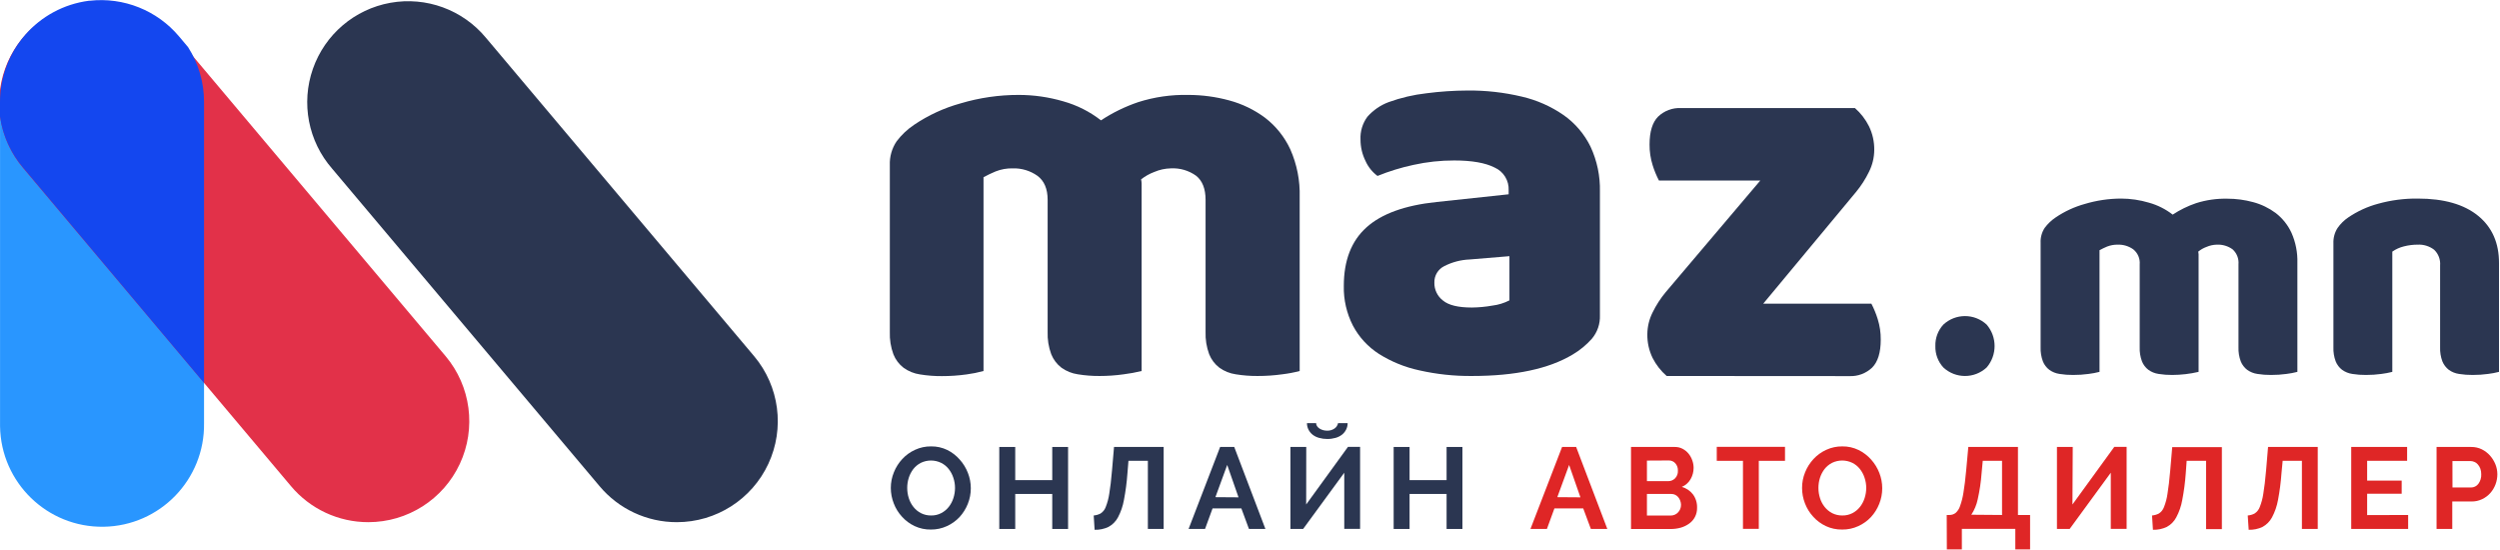
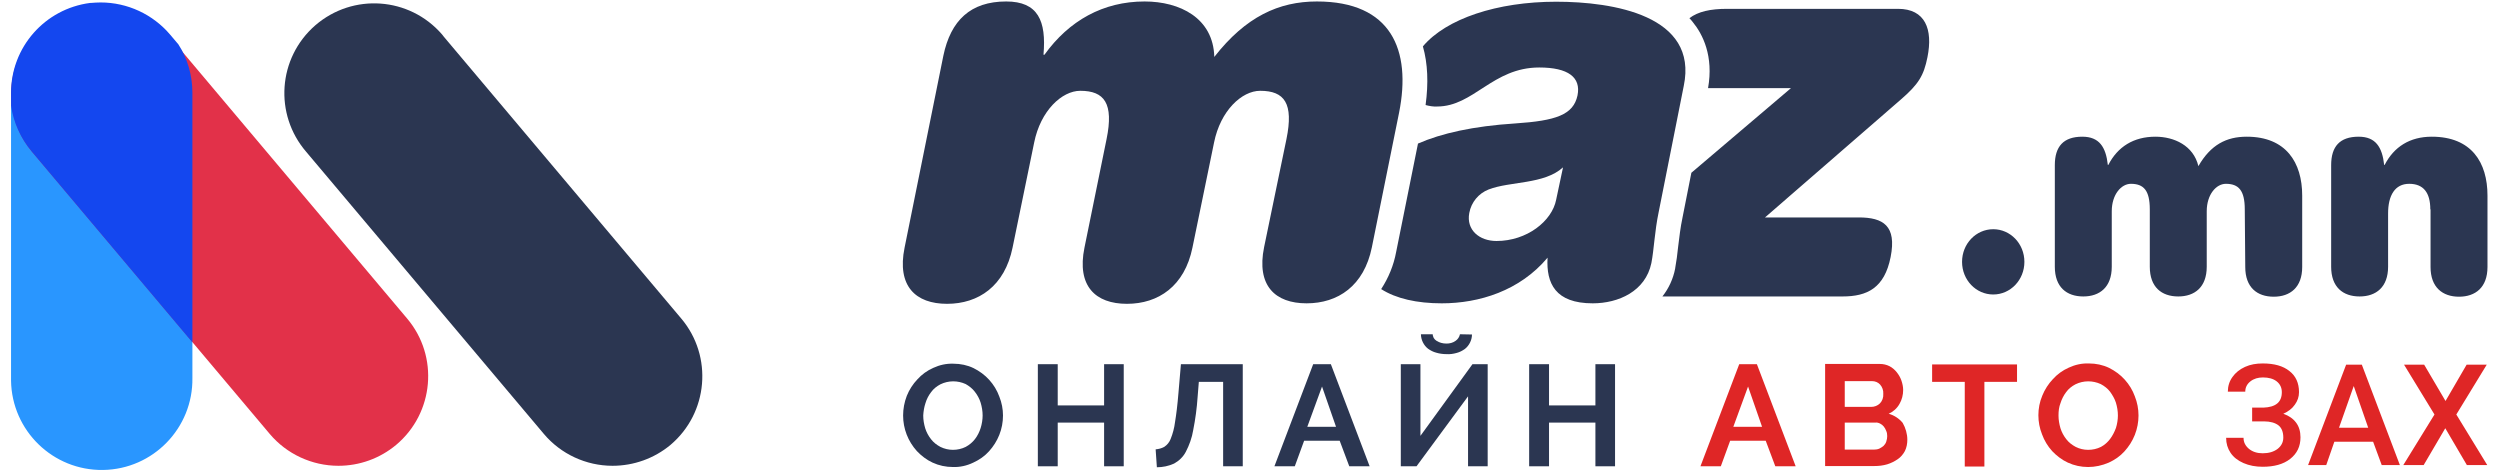
- <svg xmlns="http://www.w3.org/2000/svg" viewBox="0 0 607.6 133.53">
-   <defs>
-     <style>.cls-1{fill:#225da9;}.cls-2{fill:#2996ff;}.cls-3{fill:#e23149;}.cls-4{fill:#2b3651;}.cls-5{fill:#1447ef;}.cls-6{isolation:isolate;}.cls-7{fill:#df2626;}</style>
-   </defs>
-   <g id="Layer_2" data-name="Layer 2">
-     <g id="Layer_1-2" data-name="Layer 1">
-       <g id="Group_3689" data-name="Group 3689">
-         <path id="Path_2767" data-name="Path 2767" class="cls-1" d="M24.54.66A26.57,26.57,0,0,0,21.86.8a26.7,26.7,0,0,1,3-.17A24.53,24.53,0,0,1,45.52,12L43.36,9.43A24.46,24.46,0,0,0,24.54.66Z" />
-         <path id="Path_2768" data-name="Path 2768" class="cls-2" d="M49.61,92v10.84a24.8,24.8,0,1,1-49.6.76V27.29a24.76,24.76,0,0,0,5.55,12.4Z" />
-         <path id="Path_2769" data-name="Path 2769" class="cls-3" d="M89.56,126.91a24.51,24.51,0,0,1-18.82-8.77L5.75,41A24.55,24.55,0,1,1,43.35,9.43l65,77.14a24.55,24.55,0,0,1-18.79,40.34Z" />
-         <path id="Path_2770" data-name="Path 2770" class="cls-4" d="M164.57,126.91a24.48,24.48,0,0,1-18.81-8.77L80.76,41A24.55,24.55,0,1,1,118.14,9.17a2.75,2.75,0,0,1,.22.26l65,77.14a24.55,24.55,0,0,1-18.79,40.34Z" />
-         <path id="Path_2771" data-name="Path 2771" class="cls-5" d="M49.61,24.78V93.06l-44-52.3A24.56,24.56,0,0,1,0,28.37V24.78A24.82,24.82,0,0,1,21.64.18l.18,0A24.8,24.8,0,0,1,43.54,8.86l2.19,2.6A24.64,24.64,0,0,1,49.61,24.78Z" />
+ <svg xmlns="http://www.w3.org/2000/svg" version="1.1" id="Layer_1" x="0px" y="0px" viewBox="0 0 1018.7 191.5" style="enable-background:new 0 0 1018.7 191.5;" xml:space="preserve">
+   <style type="text/css">
+ 	.st0{fill:#225DA9;}
+ 	.st1{fill:#2996FF;}
+ 	.st2{fill:#E23149;}
+ 	.st3{fill:#2B3651;}
+ 	.st4{fill:#1447EF;}
+ 	.st5{fill:#DF2626;}
+ </style>
+   <g id="Group_3689_1_">
+     <path id="Path_2767_1_" class="st0" d="M41.1,1.8c-1.3,0-2.7,0.1-4,0.2c1.5-0.2,2.9-0.3,4.4-0.3c12.5,0,24.1,6.4,30.8,17l-3.2-3.8   C62.2,6.6,51.9,1.8,41.1,1.8z" />
+     <path id="Path_2768_1_" class="st1" d="M78.4,137.8V154c0.3,20.4-16,37.2-36.4,37.5c-20.4,0.3-37.2-16-37.5-36.4V41.5   c1,6.8,3.8,13.2,8.3,18.5L78.4,137.8z" />
+     <path id="Path_2769_1_" class="st2" d="M137.9,189.8c-10.8,0-21.1-4.8-28-13L13.1,61.9c-13-15.5-11-38.5,4.5-51.5s38.5-11,51.5,4.5   l96.8,114.9c13,15.4,11,38.5-4.5,51.5C154.8,186.8,146.5,189.8,137.9,189.8L137.9,189.8z" />
+     <path id="Path_2770_1_" class="st3" d="M249.6,189.8c-10.8,0-21.1-4.8-28-13L124.8,61.9c-13.2-15.3-11.6-38.3,3.7-51.6   c15.3-13.2,38.3-11.6,51.6,3.7c0.1,0.2,0.3,0.3,0.4,0.5l0.3,0.4l96.8,114.9c13,15.4,11,38.5-4.4,51.5   C266.6,186.8,258.2,189.8,249.6,189.8L249.6,189.8z" />
+     <path id="Path_2771_1_" class="st4" d="M78.4,37.8v101.7L12.8,61.6c-4.4-5.3-7.3-11.7-8.3-18.5v-5.3c0-18.6,13.8-34.2,32.2-36.6H37   c1.3-0.1,2.7-0.2,4-0.2c10.9,0,21.3,4.8,28.4,13.2l3.3,3.9C76.4,23.8,78.4,30.7,78.4,37.8z" />
+   </g>
+   <g id="maz.mn_1_">
+     <g>
+       <path class="st3" d="M524.2,56.7c3-14.6-0.8-19.7-10.7-19.7c-7.5,0-16.2,8.1-18.8,21.1l-8.8,42.8c-3.2,15.7-13.9,22.9-26.7,22.9    c-12.8,0-20.5-7.2-17.3-22.9l9-44.2c3-14.6-0.9-19.7-10.7-19.7c-7.5,0-16.2,8.1-18.8,21.1l-8.8,42.8    c-3.2,15.7-13.9,22.9-26.7,22.9c-12.8,0-20.5-7.2-17.3-22.9l15.8-78.2c3-14.4,11.1-22.1,25.6-22.1c13,0,16.4,7.9,15.2,21.7h0.4    c10-13.9,23.9-21.7,40.8-21.7c14.3,0,28,6.7,28.4,22.6c12.8-16.4,26.3-22.6,41.8-22.6c30.3,0,38.6,19.7,33.5,45.3l-11.1,54.9    c-3.2,15.7-13.8,22.8-26.6,22.8s-20.5-7.2-17.3-22.9L524.2,56.7z" />
+       <path class="st3" d="M634.1,0.7c-24,0-44.8,6.9-54.3,18.2c2,7,2.3,15,1.1,23.9c1.5,0.4,3.1,0.7,4.7,0.6    c14.9,0,22.6-15.9,41.6-15.9c11.8,0,17.1,4,15.6,11.4c-1.7,7.9-8.8,10.3-25.4,11.4c-17.1,1.1-30,4-39.6,8.2l-8.9,44.2    c-1,5.4-3.1,10.5-6.1,15.1c6.1,3.9,14.6,5.8,24.7,5.8c15.2,0,31.8-5.1,43.1-18.6c-0.6,10.5,3.2,18.6,18.4,18.6    c10.5,0,21.5-4.9,23.9-16.4c1.1-5.6,1.3-12.8,3-20.9l10.2-51.3C692.1,6.3,657.3,0.7,634.1,0.7z M634.1,81.4    c-1.7,8.7-11.9,16.8-24.3,16.8c-7,0-12.4-4.5-11.1-11.4c0.8-4.4,3.8-8,7.9-9.6c8.8-3.4,22.6-2,30.3-9L634.1,81.4z" />
+       <path class="st3" d="M773.4,3.6h-69.6c-6.9,0-11.8,1.1-15.4,3.8c0.5,0.5,0.9,1,1.3,1.5c4.2,5.1,8.6,14,6.3,27h33.8l-40.6,34.5    l-3.6,18.2c-0.9,4.2-1.3,8.1-1.8,12c-0.3,3.1-0.7,5.9-1.2,8.7v0.1c-0.8,4.2-2.6,8.1-5.2,11.4h73.4c10,0,17.1-3.4,19.6-16.1    s-3-16.1-13-16.1h-38.2l55.3-48c7.3-6.3,9.4-9.8,10.9-17.3C787.7,11.9,784.5,3.6,773.4,3.6z" />
+     </g>
+     <g>
+       <path class="st3" d="M812.2,93.4c7,0,12.7,5.9,12.7,13.3c0,7.4-5.7,13.3-12.7,13.3s-12.7-5.9-12.7-13.3S805.2,93.4,812.2,93.4z" />
+       <path class="st3" d="M914.7,85.3c0-7.7-2.5-10.4-7.7-10.4c-3.9,0-7.8,4.3-7.8,11.2v22.6c0,8.3-4.9,12.1-11.6,12.1    c-6.8,0-11.6-3.8-11.6-12.1V85.3c0-7.7-2.5-10.4-7.7-10.4c-3.9,0-7.8,4.3-7.8,11.2v22.6c0,8.3-4.9,12.1-11.6,12.1    c-6.8,0-11.6-3.8-11.6-12.1V67.3c0-7.6,3.5-11.6,11.2-11.6c6.9,0,9.6,4.2,10.4,11.5h0.2c3.8-7.4,10.3-11.5,19.2-11.5    c7.6,0,15.5,3.6,17.5,12c5-8.7,11.4-12,19.7-12c16,0,22.6,10.5,22.6,24v29.1c0,8.3-4.9,12.1-11.6,12.1c-6.8,0-11.6-3.8-11.6-12.1    L914.7,85.3z" />
+       <path class="st3" d="M990.3,85.3c0-6.8-2.8-10.4-8.6-10.4s-8.6,4.7-8.6,12.1v21.7c0,8.3-4.9,12.1-11.6,12.1    c-6.8,0-11.6-3.8-11.6-12.1V67.3c0-7.6,3.5-11.6,11.2-11.6c6.9,0,9.6,4.2,10.4,11.5h0.2c3.8-7.4,10.3-11.5,19.2-11.5    c16.2,0,22.7,10.5,22.7,24v29.1c0,8.3-4.9,12.1-11.6,12.1s-11.6-3.8-11.6-12.1V85.3z" />
+     </g>
+   </g>
+   <g>
+     <g>
+       <path class="st3" d="M388.3,190.3c-2.9,0-5.7-0.6-8.3-1.8c-2.4-1.1-4.6-2.8-6.4-4.7c-3.6-4-5.6-9.1-5.6-14.5c0-2.7,0.5-5.4,1.5-8    c1-2.5,2.5-4.8,4.3-6.7c1.8-2,4-3.6,6.5-4.7c2.6-1.2,5.3-1.8,8.2-1.7c2.9,0,5.7,0.6,8.2,1.8c2.4,1.2,4.6,2.8,6.4,4.8    c1.8,2,3.2,4.3,4.1,6.8c1,2.5,1.5,5.1,1.5,7.7c0,2.7-0.5,5.4-1.5,7.9c-1,2.5-2.4,4.7-4.2,6.7c-1.8,2-4,3.5-6.4,4.6    C393.9,189.8,391.1,190.4,388.3,190.3z M376.2,169.3c0,1.8,0.3,3.5,0.8,5.2c0.5,1.6,1.3,3.1,2.4,4.5c1,1.3,2.3,2.3,3.8,3.1    c1.6,0.8,3.4,1.2,5.1,1.2c1.8,0,3.6-0.4,5.2-1.2c1.5-0.8,2.8-1.9,3.8-3.2c1-1.3,1.8-2.9,2.3-4.5c0.5-1.6,0.8-3.4,0.8-5.1    c0-1.8-0.3-3.5-0.8-5.2c-0.5-1.6-1.3-3.1-2.4-4.5c-1-1.3-2.3-2.3-3.7-3.1c-3.3-1.5-7-1.5-10.3,0.1c-1.5,0.8-2.8,1.8-3.8,3.2    c-1,1.3-1.8,2.8-2.3,4.5C376.6,165.8,376.3,167.5,376.2,169.3z" />
+       <path class="st3" d="M457.9,148.4V190h-8v-17.8H431V190h-8.1v-41.6h8.1v16.8h18.9v-16.8H457.9z" />
+       <path class="st3" d="M488,161.8c-0.3,4.5-0.9,9-1.8,13.5c-0.5,3.1-1.6,6.1-3,8.8c-1.1,2.1-2.8,3.7-4.8,4.8c-2.2,1-4.6,1.5-7,1.5    l-0.5-7.3c1.2-0.1,2.4-0.4,3.5-1c1.2-0.8,2.1-1.9,2.6-3.2c0.9-2.2,1.5-4.5,1.8-6.9c0.5-3,1-7,1.4-11.9l1-11.7h25.2V190h-8v-34.4    h-9.9L488,161.8z" />
+       <path class="st3" d="M535.1,148.4h7.2l15.8,41.6h-8.3l-3.9-10.4h-14.5l-3.8,10.4h-8.3L535.1,148.4z M544.4,173.9l-5.7-16.4    l-6,16.4H544.4z" />
+       <path class="st3" d="M578.8,177.6l21.2-29.2h6.2V190h-8v-28.5L577.2,190h-6.4v-41.6h8L578.8,177.6z M599.8,136.3    c0,1.2-0.3,2.3-0.8,3.3c-0.5,1-1.2,1.9-2.1,2.6c-1,0.7-2.1,1.3-3.3,1.6c-1.4,0.4-2.8,0.6-4.2,0.5c-1.4,0-2.9-0.2-4.2-0.6    c-1.2-0.3-2.3-0.9-3.3-1.6c-0.9-0.7-1.6-1.6-2.1-2.6c-0.5-1-0.8-2.2-0.8-3.3h4.8c0,0.5,0.2,1,0.4,1.5c0.3,0.5,0.7,0.9,1.2,1.2    c0.6,0.4,1.2,0.6,1.8,0.8c0.7,0.2,1.4,0.3,2.2,0.3c1.3,0,2.6-0.3,3.7-1.1c0.9-0.6,1.6-1.6,1.8-2.7L599.8,136.3z" />
+       <path class="st3" d="M658.1,148.4V190h-8v-17.8h-18.9V190h-8.1v-41.6h8.1v16.8h18.9v-16.8H658.1z" />
+     </g>
+     <g>
+       <g>
+         <path class="st5" d="M708.7,148.4h7.2l15.8,41.6h-8.3l-3.9-10.4h-14.5l-3.8,10.4h-8.3L708.7,148.4z M718,173.9l-5.7-16.4l-6,16.4     H718z" />
+         <path class="st5" d="M777.2,179.2c0,1.6-0.3,3.2-1,4.6c-0.7,1.3-1.7,2.5-2.9,3.3c-1.3,0.9-2.7,1.6-4.3,2.1     c-1.7,0.5-3.4,0.7-5.2,0.7h-20.1v-41.6h22.3c1.4,0,2.7,0.3,3.9,0.9c1.2,0.6,2.2,1.5,3,2.5c0.8,1,1.5,2.2,1.9,3.4     c0.4,1.2,0.7,2.5,0.7,3.8c0,2-0.5,4-1.5,5.7c-1,1.8-2.6,3.2-4.4,4c2.2,0.6,4.2,1.9,5.7,3.7C776.5,174.4,777.2,176.8,777.2,179.2z      M751.7,155.3v10.5h10.8c1.3,0,2.6-0.5,3.5-1.4c1-1,1.5-2.4,1.4-3.9c0.1-1.4-0.4-2.8-1.3-3.8c-0.8-0.9-2-1.4-3.3-1.4L751.7,155.3     z M769,177.7c0-0.7-0.1-1.5-0.4-2.1c-0.2-0.6-0.6-1.3-1-1.8c-0.4-0.5-0.9-0.9-1.5-1.2c-0.6-0.3-1.3-0.5-1.9-0.4h-12.5v11h12     c0.7,0,1.4-0.1,2.1-0.4c0.6-0.3,1.2-0.7,1.7-1.1c0.5-0.5,0.9-1.1,1.1-1.7C768.9,179.1,769,178.4,769,177.7L769,177.7z" />
+         <path class="st5" d="M821.9,155.6h-13.3v34.5h-8v-34.5h-13.3v-7.1h34.6V155.6z" />
+         <path class="st5" d="M850.9,190.3c-2.9,0-5.7-0.6-8.3-1.8c-2.4-1.1-4.6-2.8-6.4-4.7c-1.8-2-3.2-4.3-4.1-6.8     c-1-2.5-1.5-5.1-1.5-7.8c0-2.7,0.5-5.4,1.6-8c1-2.5,2.5-4.8,4.3-6.7c1.8-2,4-3.6,6.5-4.7c2.6-1.2,5.3-1.8,8.2-1.7     c2.9,0,5.7,0.6,8.2,1.8c2.4,1.2,4.6,2.8,6.4,4.8c1.8,2,3.2,4.3,4.1,6.8c2,5,2,10.6,0,15.7c-1,2.5-2.4,4.7-4.2,6.7     c-1.8,2-4,3.5-6.4,4.6C856.5,189.7,853.7,190.3,850.9,190.3z M838.8,169.3c0,1.8,0.3,3.5,0.8,5.2c0.5,1.6,1.3,3.1,2.4,4.5     c1,1.3,2.3,2.3,3.8,3.1c1.6,0.8,3.3,1.2,5.1,1.2c1.8,0,3.6-0.4,5.2-1.2c1.5-0.8,2.7-1.9,3.7-3.2c1-1.3,1.8-2.9,2.4-4.5     c0.5-1.6,0.8-3.4,0.8-5.1c0-1.8-0.3-3.5-0.8-5.2c-0.5-1.6-1.4-3.1-2.4-4.5c-1-1.3-2.3-2.3-3.8-3.1c-3.3-1.5-7-1.5-10.3,0.1     c-1.5,0.8-2.8,1.8-3.8,3.2c-1,1.3-1.8,2.9-2.3,4.5C839,165.8,838.8,167.5,838.8,169.3z" />
      </g>
-       <path class="cls-4" d="M247.7,23.07a38.47,38.47,0,0,1,10.8,1.55,26.61,26.61,0,0,1,9.19,4.63,39.35,39.35,0,0,1,9.06-4.43,37.3,37.3,0,0,1,12.14-1.75,37.9,37.9,0,0,1,10,1.34,25.73,25.73,0,0,1,8.72,4.23,20.62,20.62,0,0,1,6.11,7.65A26.76,26.76,0,0,1,316,47.9V90.17a31.64,31.64,0,0,1-4.23.8,42.83,42.83,0,0,1-6,.41,31.28,31.28,0,0,1-5.3-.41,9,9,0,0,1-4-1.61,7.74,7.74,0,0,1-2.48-3.28,14.3,14.3,0,0,1-.87-5.44V48.57q0-4-2.28-5.84a9.67,9.67,0,0,0-6.18-1.81,10.73,10.73,0,0,0-4,.87,11.73,11.73,0,0,0-3.22,1.81,4.74,4.74,0,0,1,.13,1V90.17a38.12,38.12,0,0,1-4.36.8,42,42,0,0,1-5.84.41,31.36,31.36,0,0,1-5.3-.41,9.06,9.06,0,0,1-4-1.61,7.74,7.74,0,0,1-2.48-3.28,14.3,14.3,0,0,1-.87-5.44V48.57q0-4-2.48-5.84a9.87,9.87,0,0,0-6-1.81,10.7,10.7,0,0,0-4.16.74,30.87,30.87,0,0,0-2.95,1.41v47.1A31,31,0,0,1,235,91a42.83,42.83,0,0,1-6,.41,31.36,31.36,0,0,1-5.3-.41,9.06,9.06,0,0,1-4-1.61,7.74,7.74,0,0,1-2.48-3.28,14.3,14.3,0,0,1-.87-5.44V40.12A9.67,9.67,0,0,1,218,34.35a17.45,17.45,0,0,1,4.23-4,38.47,38.47,0,0,1,11.34-5.23A49.11,49.11,0,0,1,247.7,23.07Z" />
-       <path class="cls-4" d="M356.79,22A54.81,54.81,0,0,1,370,23.48,29.57,29.57,0,0,1,380.21,28a20.31,20.31,0,0,1,6.51,7.65A24.51,24.51,0,0,1,389,46.56V76.61a8.33,8.33,0,0,1-1.95,5.71,19.47,19.47,0,0,1-4.63,3.82q-8.71,5.24-24.56,5.24A55.72,55.72,0,0,1,345.05,90a30.36,30.36,0,0,1-9.8-4,18.37,18.37,0,0,1-6.3-6.85,20.2,20.2,0,0,1-2.22-9.66q0-9.26,5.5-14.22t17-6.17l17.58-1.88v-.94a5.76,5.76,0,0,0-3.43-5.57Q360,39,353.57,39a45.37,45.37,0,0,0-9.93,1.08,52.43,52.43,0,0,0-8.72,2.68A9.19,9.19,0,0,1,332,39.11a11.64,11.64,0,0,1-1.21-5.17,8.62,8.62,0,0,1,1.68-5.57,12.89,12.89,0,0,1,5.16-3.55,40.24,40.24,0,0,1,9.19-2.15A79.42,79.42,0,0,1,356.79,22Zm1.07,52.74a30.49,30.49,0,0,0,5-.47A12.39,12.39,0,0,0,367,73V62.26l-9.66.8a14.9,14.9,0,0,0-6.17,1.61,4.33,4.33,0,0,0-2.42,4,5.33,5.33,0,0,0,2.08,4.36C352.21,74.18,354.55,74.74,357.86,74.74Z" />
-       <path class="cls-4" d="M405.23,91.38A14.48,14.48,0,0,1,401.81,87a12.75,12.75,0,0,1-1.28-5.77,12,12,0,0,1,1.28-5.3A24.63,24.63,0,0,1,405,71L428,43.87H403.35a22.49,22.49,0,0,1-1.54-3.75,16.18,16.18,0,0,1-.74-5q0-4.69,2.08-6.78a7.55,7.55,0,0,1,5.57-2.08H451a14.48,14.48,0,0,1,3.42,4.43,12.75,12.75,0,0,1,1.28,5.77,12,12,0,0,1-1.28,5.3,24.63,24.63,0,0,1-3.15,4.9L428.71,73.8H455a22.49,22.49,0,0,1,1.54,3.75,16.18,16.18,0,0,1,.74,5c0,3.13-.7,5.39-2.08,6.78a7.57,7.57,0,0,1-5.57,2.08Z" />
-       <path class="cls-4" d="M470.56,84.1a7.39,7.39,0,0,1,1.93-5.2,7.73,7.73,0,0,1,10.55,0,8,8,0,0,1,0,10.4,7.73,7.73,0,0,1-10.55,0A7.39,7.39,0,0,1,470.56,84.1Z" />
-       <path class="cls-4" d="M515.71,48.26a24,24,0,0,1,6.78,1,16.67,16.67,0,0,1,5.77,2.9,25,25,0,0,1,5.68-2.78,23.43,23.43,0,0,1,7.62-1.09,23.71,23.71,0,0,1,6.28.84,16.23,16.23,0,0,1,5.48,2.65,12.87,12.87,0,0,1,3.83,4.81,16.81,16.81,0,0,1,1.43,7.28V90.38a21.61,21.61,0,0,1-2.65.5,26.94,26.94,0,0,1-3.75.25,19.64,19.64,0,0,1-3.33-.25,5.61,5.61,0,0,1-2.48-1,4.8,4.8,0,0,1-1.56-2.06,8.86,8.86,0,0,1-.55-3.42V64.26a4.41,4.41,0,0,0-1.43-3.66A6.07,6.07,0,0,0,539,59.46a6.6,6.6,0,0,0-2.52.55,6.82,6.82,0,0,0-2,1.14,2.86,2.86,0,0,1,.08.63v28.6a28.75,28.75,0,0,1-6.4.75,19.64,19.64,0,0,1-3.33-.25,5.61,5.61,0,0,1-2.48-1,4.8,4.8,0,0,1-1.56-2.06,8.86,8.86,0,0,1-.55-3.42V64.26a4.23,4.23,0,0,0-1.56-3.66,6.18,6.18,0,0,0-3.75-1.14,6.84,6.84,0,0,0-2.61.46,19.22,19.22,0,0,0-1.85.89V90.38a21.61,21.61,0,0,1-2.65.5,26.94,26.94,0,0,1-3.75.25,19.64,19.64,0,0,1-3.33-.25,5.61,5.61,0,0,1-2.48-1,4.8,4.8,0,0,1-1.56-2.06,8.86,8.86,0,0,1-.55-3.42V59a6.08,6.08,0,0,1,1-3.63,10.9,10.9,0,0,1,2.65-2.52,24.11,24.11,0,0,1,7.12-3.29A31.11,31.11,0,0,1,515.71,48.26Z" />
-       <path class="cls-4" d="M593.28,64.52a4.73,4.73,0,0,0-1.47-3.84,6.1,6.1,0,0,0-4-1.22,13.39,13.39,0,0,0-3.33.42,8.39,8.39,0,0,0-2.82,1.27V90.38a21.61,21.61,0,0,1-2.65.5,26.94,26.94,0,0,1-3.75.25,19.64,19.64,0,0,1-3.33-.25,5.61,5.61,0,0,1-2.48-1,4.8,4.8,0,0,1-1.56-2.06,8.86,8.86,0,0,1-.55-3.42V59.12a6.44,6.44,0,0,1,1-3.7A10,10,0,0,1,571,52.81a24,24,0,0,1,7.2-3.29,34.59,34.59,0,0,1,9.65-1.26q9.51,0,14.65,4.17T607.6,64V90.38a21.23,21.23,0,0,1-2.65.5,26.94,26.94,0,0,1-3.75.25,19.81,19.81,0,0,1-3.33-.25,5.61,5.61,0,0,1-2.48-1,5,5,0,0,1-1.56-2.06,8.86,8.86,0,0,1-.55-3.42Z" />
-       <g id="Онлайн_авто_диллер" data-name="Онлайн авто диллер" class="cls-6">
-         <path class="cls-4" d="M226.36,128.7a9,9,0,0,1-4-.85,9.65,9.65,0,0,1-3.06-2.28,10,10,0,0,1-2-3.24,10.29,10.29,0,0,1-.71-3.73,9.93,9.93,0,0,1,.75-3.82,10.33,10.33,0,0,1,2.05-3.23,9.64,9.64,0,0,1,3.1-2.23,9.1,9.1,0,0,1,3.9-.83,8.78,8.78,0,0,1,3.95.88,9.72,9.72,0,0,1,3,2.32,10.49,10.49,0,0,1,2,3.26,10.16,10.16,0,0,1,.7,3.7,10.05,10.05,0,0,1-.73,3.81,10.53,10.53,0,0,1-2,3.2,9.74,9.74,0,0,1-3.09,2.21A9.1,9.1,0,0,1,226.36,128.7Zm-5.78-10.1a8,8,0,0,0,.39,2.49,6.56,6.56,0,0,0,1.14,2.14,5.63,5.63,0,0,0,1.82,1.49,5.31,5.31,0,0,0,2.46.56,5.13,5.13,0,0,0,2.48-.58,5.63,5.63,0,0,0,1.83-1.53,6.78,6.78,0,0,0,1.12-2.15,8,8,0,0,0,.38-2.42,7.75,7.75,0,0,0-.41-2.5,6.78,6.78,0,0,0-1.15-2.14,5.33,5.33,0,0,0-1.82-1.47,5.66,5.66,0,0,0-4.93,0,5.62,5.62,0,0,0-1.83,1.51,7.13,7.13,0,0,0-1.11,2.14A8,8,0,0,0,220.58,118.6Z" />
-         <path class="cls-4" d="M259.69,108.63v19.93h-3.85v-8.51h-9v8.51h-3.88V108.63h3.88v8.06h9v-8.06Z" />
-         <path class="cls-4" d="M274.12,115.06a55.23,55.23,0,0,1-.85,6.46,14.39,14.39,0,0,1-1.45,4.22,5.66,5.66,0,0,1-2.31,2.32,7.31,7.31,0,0,1-3.37.7l-.22-3.48a4.29,4.29,0,0,0,1.67-.48,3.18,3.18,0,0,0,1.24-1.54,14.37,14.37,0,0,0,.88-3.3c.24-1.43.47-3.34.67-5.72l.48-5.61h12.07v19.93h-3.84V112h-4.72Z" />
-         <path class="cls-4" d="M296.66,108.63h3.43l7.58,19.93h-4l-1.85-5h-7l-1.83,5h-4Zm4.47,12.24L298.38,113l-2.87,7.83Z" />
-         <path class="cls-4" d="M317.58,122.61l10.16-14h2.95v19.93h-3.85V114.89l-10,13.67h-3.09V108.63h3.85Zm10.08-19.77a3.39,3.39,0,0,1-.38,1.59,3.64,3.64,0,0,1-1,1.22,4.56,4.56,0,0,1-1.56.77,7.08,7.08,0,0,1-2,.27,7.2,7.2,0,0,1-2-.27,4.35,4.35,0,0,1-1.57-.77,3.67,3.67,0,0,1-1-1.22,3.39,3.39,0,0,1-.38-1.59H320a1.33,1.33,0,0,0,.21.71,2.21,2.21,0,0,0,.59.59,3.37,3.37,0,0,0,.86.39,3.79,3.79,0,0,0,1,.14,3,3,0,0,0,1.8-.52,2.06,2.06,0,0,0,.87-1.31Z" />
-         <path class="cls-4" d="M355.57,108.63v19.93h-3.85v-8.51h-9v8.51h-3.87V108.63h3.87v8.06h9v-8.06Z" />
-         <g class="cls-6">
-           <path class="cls-7" d="M379.8,108.63h3.42l7.58,19.93h-4l-1.86-5h-7l-1.83,5h-4Zm4.46,12.24L381.51,113l-2.87,7.83Z" />
-           <path class="cls-7" d="M412.62,123.42a4.61,4.61,0,0,1-.51,2.22,4.55,4.55,0,0,1-1.39,1.6,6.62,6.62,0,0,1-2.05,1,9,9,0,0,1-2.48.33h-9.63V108.63h10.67a3.93,3.93,0,0,1,1.88.45,4.77,4.77,0,0,1,1.43,1.16,5.31,5.31,0,0,1,.91,1.63,5.38,5.38,0,0,1,.33,1.84,5.51,5.51,0,0,1-.73,2.74,4.45,4.45,0,0,1-2.14,1.89,5.13,5.13,0,0,1,2.71,1.81A5.2,5.2,0,0,1,412.62,123.42Zm-12.19-11.48v5h5.17a2.31,2.31,0,0,0,1.67-.68,2.46,2.46,0,0,0,.69-1.85,2.54,2.54,0,0,0-.64-1.83,2.07,2.07,0,0,0-1.55-.67Zm8.29,10.75a3,3,0,0,0-.19-1,2.79,2.79,0,0,0-.49-.86,2.26,2.26,0,0,0-.73-.57,2.05,2.05,0,0,0-.93-.21h-5.95v5.25h5.76a2.59,2.59,0,0,0,1-.2,2.3,2.3,0,0,0,.79-.55,2.54,2.54,0,0,0,.54-.82A2.69,2.69,0,0,0,408.72,122.69Z" />
-           <path class="cls-7" d="M434,112h-6.37v16.53h-3.85V112h-6.37v-3.4H434Z" />
-           <path class="cls-7" d="M447.91,128.7a9.06,9.06,0,0,1-4-.85,9.65,9.65,0,0,1-3.06-2.28,10.13,10.13,0,0,1-2-3.24,10.28,10.28,0,0,1-.7-3.73,9.92,9.92,0,0,1,.74-3.82,10.52,10.52,0,0,1,2.05-3.23,9.64,9.64,0,0,1,3.1-2.23,9.1,9.1,0,0,1,3.9-.83,8.75,8.75,0,0,1,3.95.88,9.88,9.88,0,0,1,3.05,2.32,10.66,10.66,0,0,1,2,3.26,10.16,10.16,0,0,1,.7,3.7,10.05,10.05,0,0,1-.73,3.81,10.34,10.34,0,0,1-2,3.2,9.74,9.74,0,0,1-3.09,2.21A9.1,9.1,0,0,1,447.91,128.7Zm-5.78-10.1a8,8,0,0,0,.39,2.49,6.56,6.56,0,0,0,1.14,2.14,5.63,5.63,0,0,0,1.82,1.49,5.31,5.31,0,0,0,2.46.56,5.13,5.13,0,0,0,2.48-.58,5.63,5.63,0,0,0,1.83-1.53,6.78,6.78,0,0,0,1.12-2.15,8,8,0,0,0,.38-2.42,7.75,7.75,0,0,0-.41-2.5,6.78,6.78,0,0,0-1.15-2.14,5.33,5.33,0,0,0-1.82-1.47,5.66,5.66,0,0,0-4.93,0,5.62,5.62,0,0,0-1.83,1.51,7.13,7.13,0,0,0-1.11,2.14A8,8,0,0,0,442.13,118.6Z" />
-           <path class="cls-7" d="M473.32,125.16h.7a2.45,2.45,0,0,0,1.43-.47,3.7,3.7,0,0,0,1.1-1.66,16.92,16.92,0,0,0,.84-3.33c.24-1.41.47-3.23.67-5.46l.51-5.61h12.07v16.53h2.95v8.37H490v-5H477v5h-3.65Zm13.45,0V112h-4.69l-.28,3a43.64,43.64,0,0,1-.94,6.34,10.92,10.92,0,0,1-1.56,3.76Z" />
-           <path class="cls-7" d="M503.89,122.61l10.17-14h3v19.93h-3.85V114.89l-10,13.67h-3.09V108.63h3.84Z" />
-           <path class="cls-7" d="M531.44,115.06a55.23,55.23,0,0,1-.85,6.46,14.09,14.09,0,0,1-1.46,4.22,5.59,5.59,0,0,1-2.3,2.32,7.34,7.34,0,0,1-3.37.7l-.22-3.48a4.34,4.34,0,0,0,1.67-.48,3.11,3.11,0,0,0,1.23-1.54A13.81,13.81,0,0,0,527,120c.24-1.43.47-3.34.67-5.72l.48-5.61h12.07v19.93h-3.84V112h-4.72Z" />
-           <path class="cls-7" d="M554.71,115.06a55.46,55.46,0,0,1-.84,6.46,14.37,14.37,0,0,1-1.46,4.22,5.7,5.7,0,0,1-2.3,2.32,7.34,7.34,0,0,1-3.37.7l-.23-3.48a4.24,4.24,0,0,0,1.67-.48,3.18,3.18,0,0,0,1.24-1.54,13.87,13.87,0,0,0,.88-3.3c.25-1.43.47-3.34.68-5.72l.47-5.61h12.08v19.93h-3.85V112H555Z" />
-           <path class="cls-7" d="M585.51,125.16v3.4H571.67V108.63h13.59V112h-9.72v4.8h8.4V120h-8.4v5.19Z" />
-           <path class="cls-7" d="M592.42,128.56V108.63h8.45a5.7,5.7,0,0,1,2.54.57,6.59,6.59,0,0,1,2,1.52,7.31,7.31,0,0,1,1.32,2.13,6.41,6.41,0,0,1,.47,2.4,7.09,7.09,0,0,1-.44,2.46,6.88,6.88,0,0,1-1.27,2.12,6.29,6.29,0,0,1-2,1.49,5.76,5.76,0,0,1-2.53.56h-4.72v6.68Zm3.87-10.08h4.49a2.22,2.22,0,0,0,1.79-.87,3.63,3.63,0,0,0,.71-2.36,3.88,3.88,0,0,0-.22-1.36,3.38,3.38,0,0,0-.59-1,2.31,2.31,0,0,0-.86-.63,2.48,2.48,0,0,0-1-.21h-4.33Z" />
-         </g>
+       <g>
+         <path class="st5" d="M929.8,159.8c0-1.8-0.7-3.3-2.1-4.4c-1.4-1.1-3.3-1.6-5.6-1.6c-2,0-3.7,0.5-5.1,1.6     c-1.4,1.1-2.1,2.5-2.1,4.2h-7.1c0-2.2,0.6-4.2,1.9-6c1.2-1.7,2.9-3.1,5.1-4.1c2.2-1,4.6-1.4,7.2-1.4c4.7,0,8.3,1,10.9,3.1     c2.6,2,3.9,4.9,3.9,8.6c0,1.9-0.6,3.6-1.7,5.1c-1.1,1.6-2.7,2.8-4.7,3.7c2.3,0.8,4,2,5.2,3.6c1.2,1.6,1.8,3.6,1.8,6     c0,3.7-1.4,6.6-4.2,8.8s-6.6,3.2-11.2,3.2c-2.9,0-5.5-0.5-7.8-1.5c-2.3-1-4.1-2.4-5.3-4.2s-1.8-3.8-1.8-6.1h7.1     c0,1.8,0.7,3.2,2.2,4.5c1.5,1.2,3.3,1.8,5.6,1.8c2.5,0,4.5-0.6,6.1-1.8c1.5-1.2,2.3-2.7,2.3-4.6c0-2.3-0.7-4-2-5     c-1.3-1-3.3-1.6-5.9-1.6h-4.8v-5.6h4.6C927.3,165.9,929.8,163.9,929.8,159.8z" />
+         <path class="st5" d="M967,180h-15.8l-3.3,9.5h-7.4l15.5-40.9h6.4l15.5,40.9h-7.4L967,180z M953.1,174.3H965l-5.9-17L953.1,174.3z     " />
+         <path class="st5" d="M996.5,163.4l8.6-14.8h8.2l-12.4,20.3l12.6,20.6h-8.3l-8.8-15l-8.8,15h-8.3l12.7-20.6l-12.4-20.3h8.2     L996.5,163.4z" />
      </g>
    </g>
  </g>
</svg>
